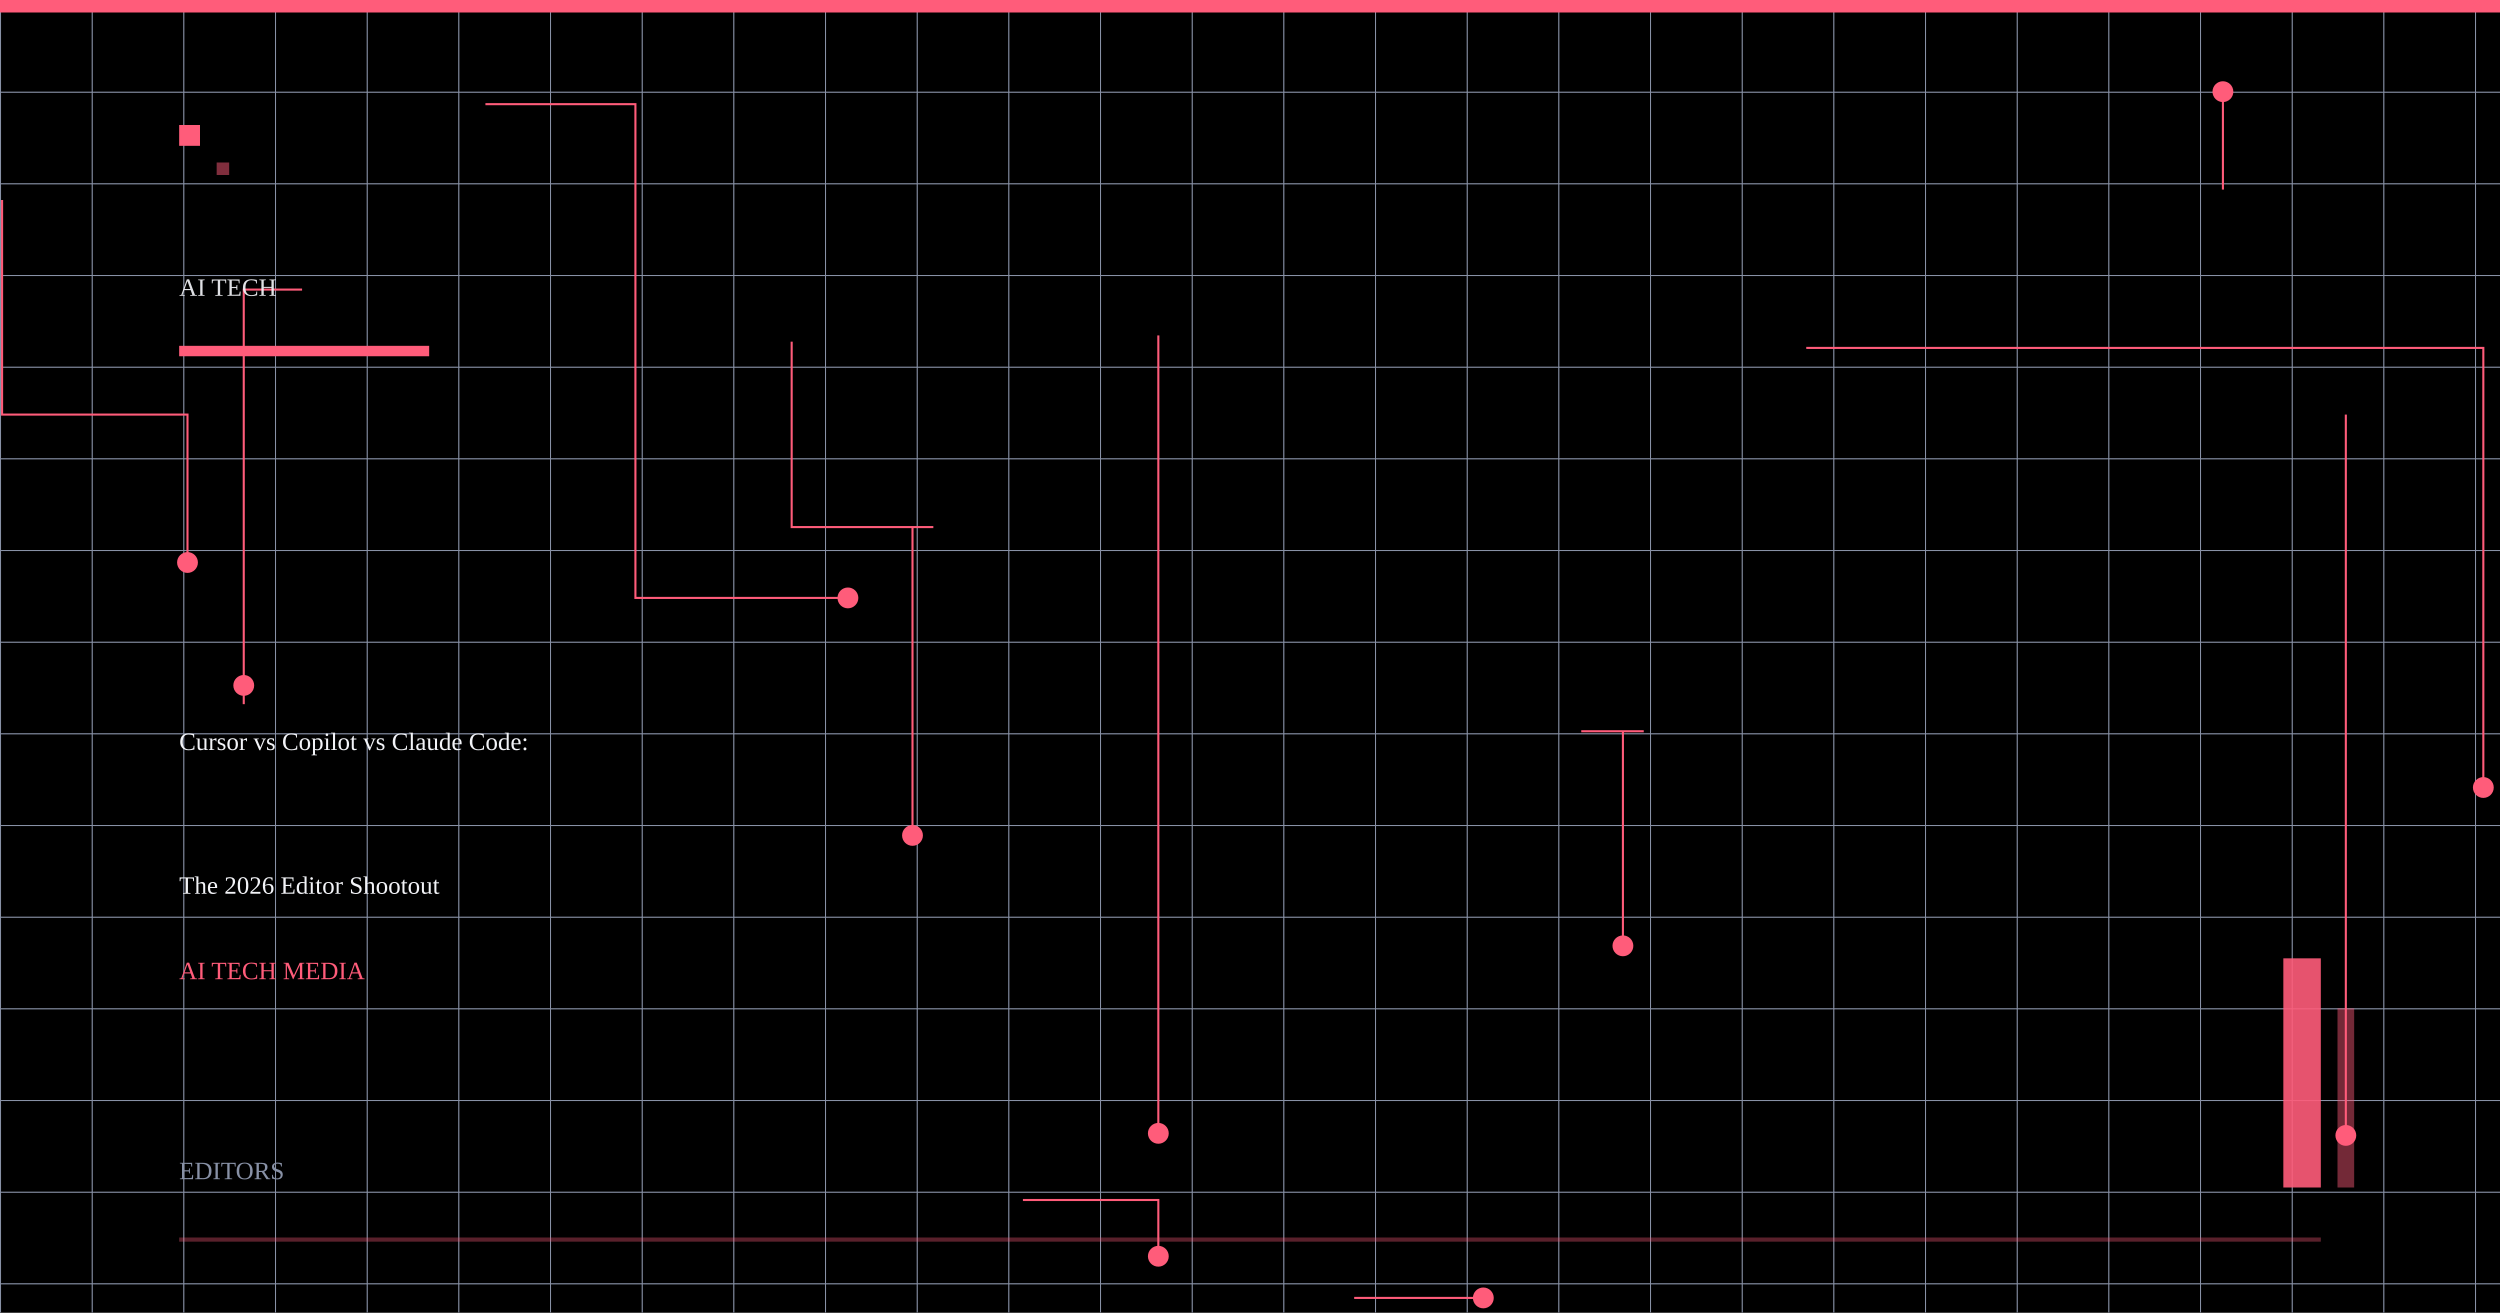
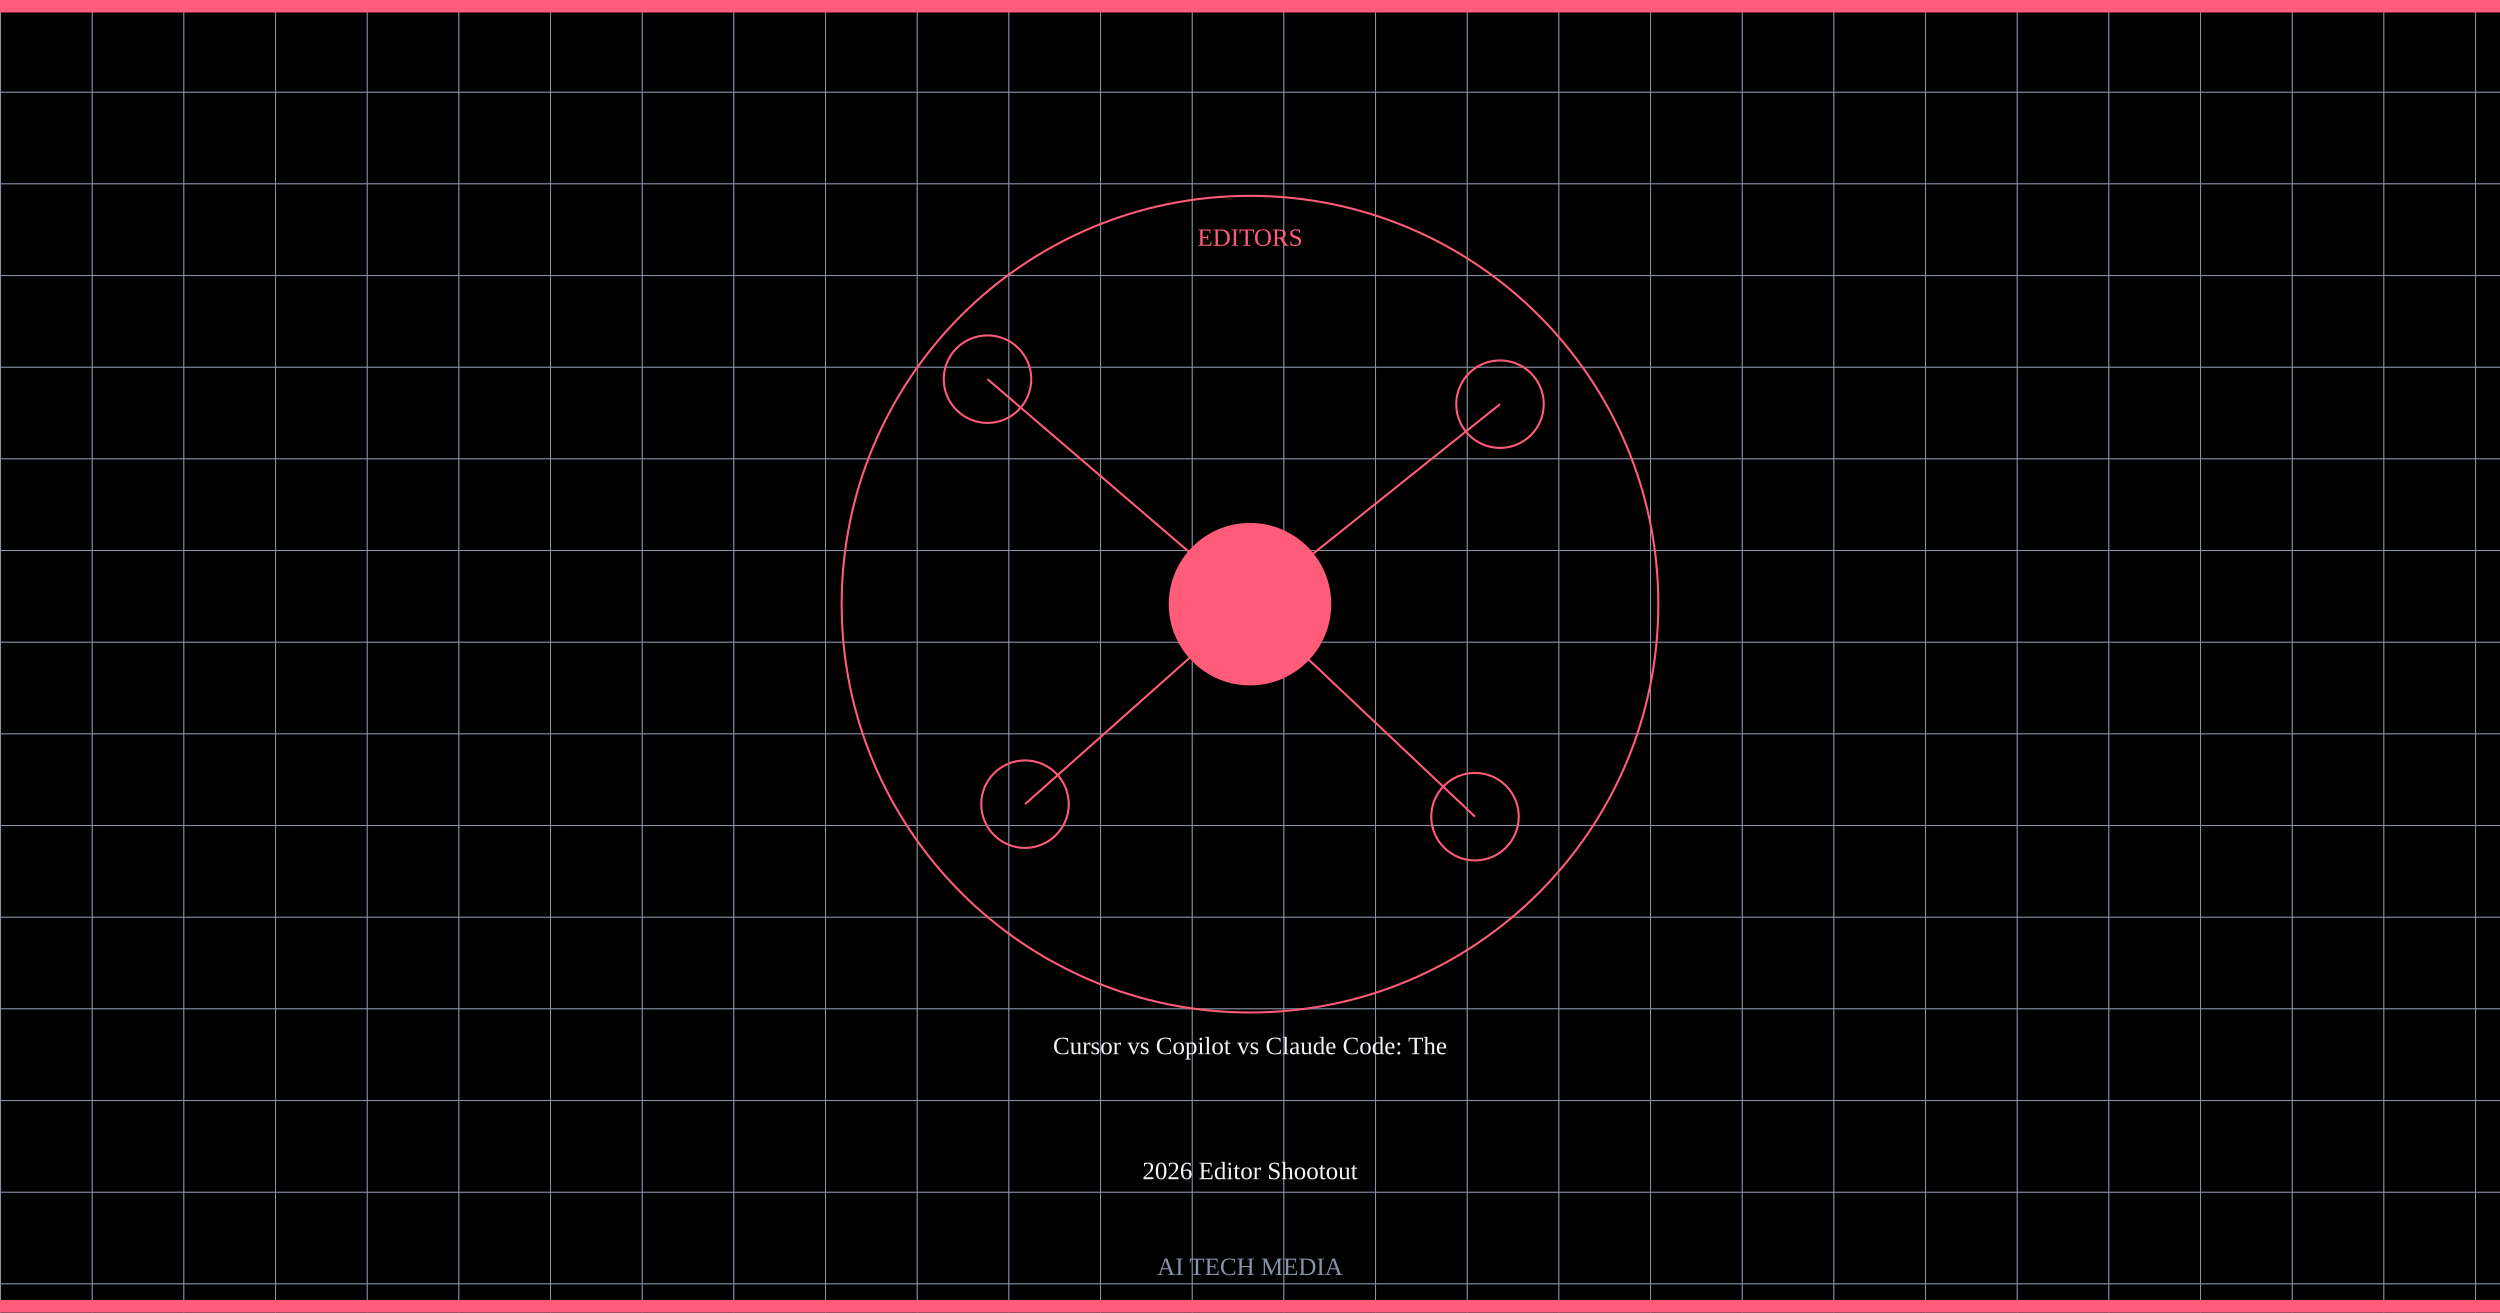
<svg xmlns="http://www.w3.org/2000/svg" viewBox="0 0 1200 630" role="img" aria-label="Cursor vs Copilot vs Claude Code: The 2026 Editor Shootout">
  <defs>
    <linearGradient id="bg-a-cursorvscopilotvsclaudecode" x1="0" y1="0" x2="1" y2="1">
      <stop offset="0%" stopColor="#0D0E16" />
      <stop offset="100%" stopColor="#1B1E31" />
    </linearGradient>
    <radialGradient id="glow-a-cursorvscopilotvsclaudecode" cx="72%" cy="18%" r="85%">
      <stop offset="0%" stopColor="#FF5C7A" stopOpacity="0.34" />
      <stop offset="100%" stopColor="#FF5C7A" stopOpacity="0" />
    </radialGradient>
    <pattern id="grid-a-cursorvscopilotvsclaudecode" width="44" height="44" patternUnits="userSpaceOnUse">
      <path d="M44 0H0V44" fill="none" stroke="#8891A6" strokeOpacity="0.1" strokeWidth="1" />
    </pattern>
  </defs>
  <rect width="1200" height="630" fill="url(#bg-a-cursorvscopilotvsclaudecode)" />
  <rect width="1200" height="630" fill="url(#glow-a-cursorvscopilotvsclaudecode)" />
  <rect width="1200" height="630" fill="url(#grid-a-cursorvscopilotvsclaudecode)" />
-   <path d="M380 164 L380 253 L448 253 L438 253 L438 401" fill="none" stroke="#FF5C7A" strokeOpacity="0.16" strokeWidth="2" />
-   <circle cx="438" cy="401" r="5" fill="#FF5C7A" fillOpacity="0.35" />
-   <path d="M1067 91 L1067 68 L1067 44" fill="none" stroke="#FF5C7A" strokeOpacity="0.16" strokeWidth="2" />
-   <circle cx="1067" cy="44" r="5" fill="#FF5C7A" fillOpacity="0.35" />
-   <path d="M145 139 L117 139 L117 338 L117 329" fill="none" stroke="#FF5C7A" strokeOpacity="0.16" strokeWidth="2" />
-   <circle cx="117" cy="329" r="5" fill="#FF5C7A" fillOpacity="0.35" />
-   <path d="M233 50 L305 50 L305 127 L305 287 L407 287" fill="none" stroke="#FF5C7A" strokeOpacity="0.16" strokeWidth="2" />
-   <circle cx="407" cy="287" r="5" fill="#FF5C7A" fillOpacity="0.35" />
-   <path d="M789 351 L759 351 L779 351 L779 454" fill="none" stroke="#FF5C7A" strokeOpacity="0.16" strokeWidth="2" />
-   <circle cx="779" cy="454" r="5" fill="#FF5C7A" fillOpacity="0.35" />
-   <path d="M1 96 L1 131 L1 199 L90 199 L90 270" fill="none" stroke="#FF5C7A" strokeOpacity="0.16" strokeWidth="2" />
-   <circle cx="90" cy="270" r="5" fill="#FF5C7A" fillOpacity="0.35" />
-   <path d="M867 167 L1059 167 L1192 167 L1192 331 L1192 378" fill="none" stroke="#FF5C7A" strokeOpacity="0.16" strokeWidth="2" />
-   <circle cx="1192" cy="378" r="5" fill="#FF5C7A" fillOpacity="0.35" />
-   <path d="M556 161 L556 249 L556 413 L556 544" fill="none" stroke="#FF5C7A" strokeOpacity="0.16" strokeWidth="2" />
-   <circle cx="556" cy="544" r="5" fill="#FF5C7A" fillOpacity="0.35" />
-   <path d="M1126 199 L1126 338 L1126 545" fill="none" stroke="#FF5C7A" strokeOpacity="0.16" strokeWidth="2" />
-   <circle cx="1126" cy="545" r="5" fill="#FF5C7A" fillOpacity="0.35" />
-   <path d="M650 623 L672 623 L659 623 L712 623" fill="none" stroke="#FF5C7A" strokeOpacity="0.16" strokeWidth="2" />
-   <circle cx="712" cy="623" r="5" fill="#FF5C7A" fillOpacity="0.35" />
-   <path d="M491 576 L556 576 L556 603" fill="none" stroke="#FF5C7A" strokeOpacity="0.16" strokeWidth="2" />
-   <circle cx="556" cy="603" r="5" fill="#FF5C7A" fillOpacity="0.35" />
  <rect x="0" y="0" width="1200" height="6" fill="#FF5C7A" />
-   <text x="86" y="142" fontFamily="'Big Shoulders Display', sans-serif" fontSize="92" fontWeight="800" fill="#F2F3F7" opacity="0.92">AI TECH</text>
-   <rect x="86" y="166" width="120" height="5" fill="#FF5C7A" />
-   <rect x="86" y="60" width="10" height="10" fill="#FF5C7A" />
-   <rect x="104" y="78" width="6" height="6" fill="#FF5C7A" opacity="0.5" />
-   <text x="86" y="360" fontFamily="'Big Shoulders Display', sans-serif" fontSize="64" fontWeight="800" fill="#F2F3F7">Cursor vs Copilot vs Claude Code:</text>
-   <text x="86" y="429" fontFamily="'Big Shoulders Display', sans-serif" fontSize="64" fontWeight="800" fill="#F2F3F7">The 2026 Editor Shootout</text>
-   <text x="86" y="566" fontFamily="IBM Plex Mono, monospace" fontSize="30" letterSpacing="10" fill="#8891A6">EDITORS</text>
-   <text x="86" y="470" fontFamily="IBM Plex Mono, monospace" fontSize="20" letterSpacing="6" fill="#FF5C7A">AI TECH MEDIA</text>
-   <rect x="1096" y="460" width="18" height="110" fill="#FF5C7A" opacity="0.9" />
-   <rect x="1122" y="484" width="8" height="86" fill="#FF5C7A" opacity="0.45" />
-   <rect x="86" y="594" width="1028" height="2" fill="#FF5C7A" opacity="0.35" />
+   <rect x="0" y="624" width="1200" height="6" fill="#FF5C7A" />
+   <text x="600" y="118" fontFamily="IBM Plex Mono, monospace" fontSize="26" letterSpacing="12" fill="#FF5C7A" text-anchor="middle">EDITORS</text>
+   <circle cx="600" cy="290" r="196" fill="none" stroke="#FF5C7A" strokeOpacity="0.12" strokeWidth="2" />
+   <g transform="translate(450 140)" fill="none" stroke="#FF5C7A" strokeWidth="11" strokeLinecap="round" strokeLinejoin="round">
+     <circle cx="150" cy="150" r="39" fill="#FF5C7A" stroke="none" />
+     <line x1="150" y1="150" x2="24" y2="42" />
+     <circle cx="24" cy="42" r="21" />
+     <line x1="150" y1="150" x2="270" y2="54" />
+     <circle cx="270" cy="54" r="21" />
+     <line x1="150" y1="150" x2="258" y2="252" />
+     <circle cx="258" cy="252" r="21" />
+     <line x1="150" y1="150" x2="42" y2="246" />
+     <circle cx="42" cy="246" r="21" />
+   </g>
+   <text x="600" y="506" text-anchor="middle" fontFamily="'Big Shoulders Display', sans-serif" fontSize="54" fontWeight="800" fill="#F2F3F7">Cursor vs Copilot vs Claude Code: The</text>
+   <text x="600" y="566" text-anchor="middle" fontFamily="'Big Shoulders Display', sans-serif" fontSize="54" fontWeight="800" fill="#F2F3F7">2026 Editor Shootout</text>
+   <text x="600" y="612" fontFamily="IBM Plex Mono, monospace" fontSize="18" letterSpacing="8" fill="#8891A6" text-anchor="middle">AI TECH MEDIA</text>
</svg>
